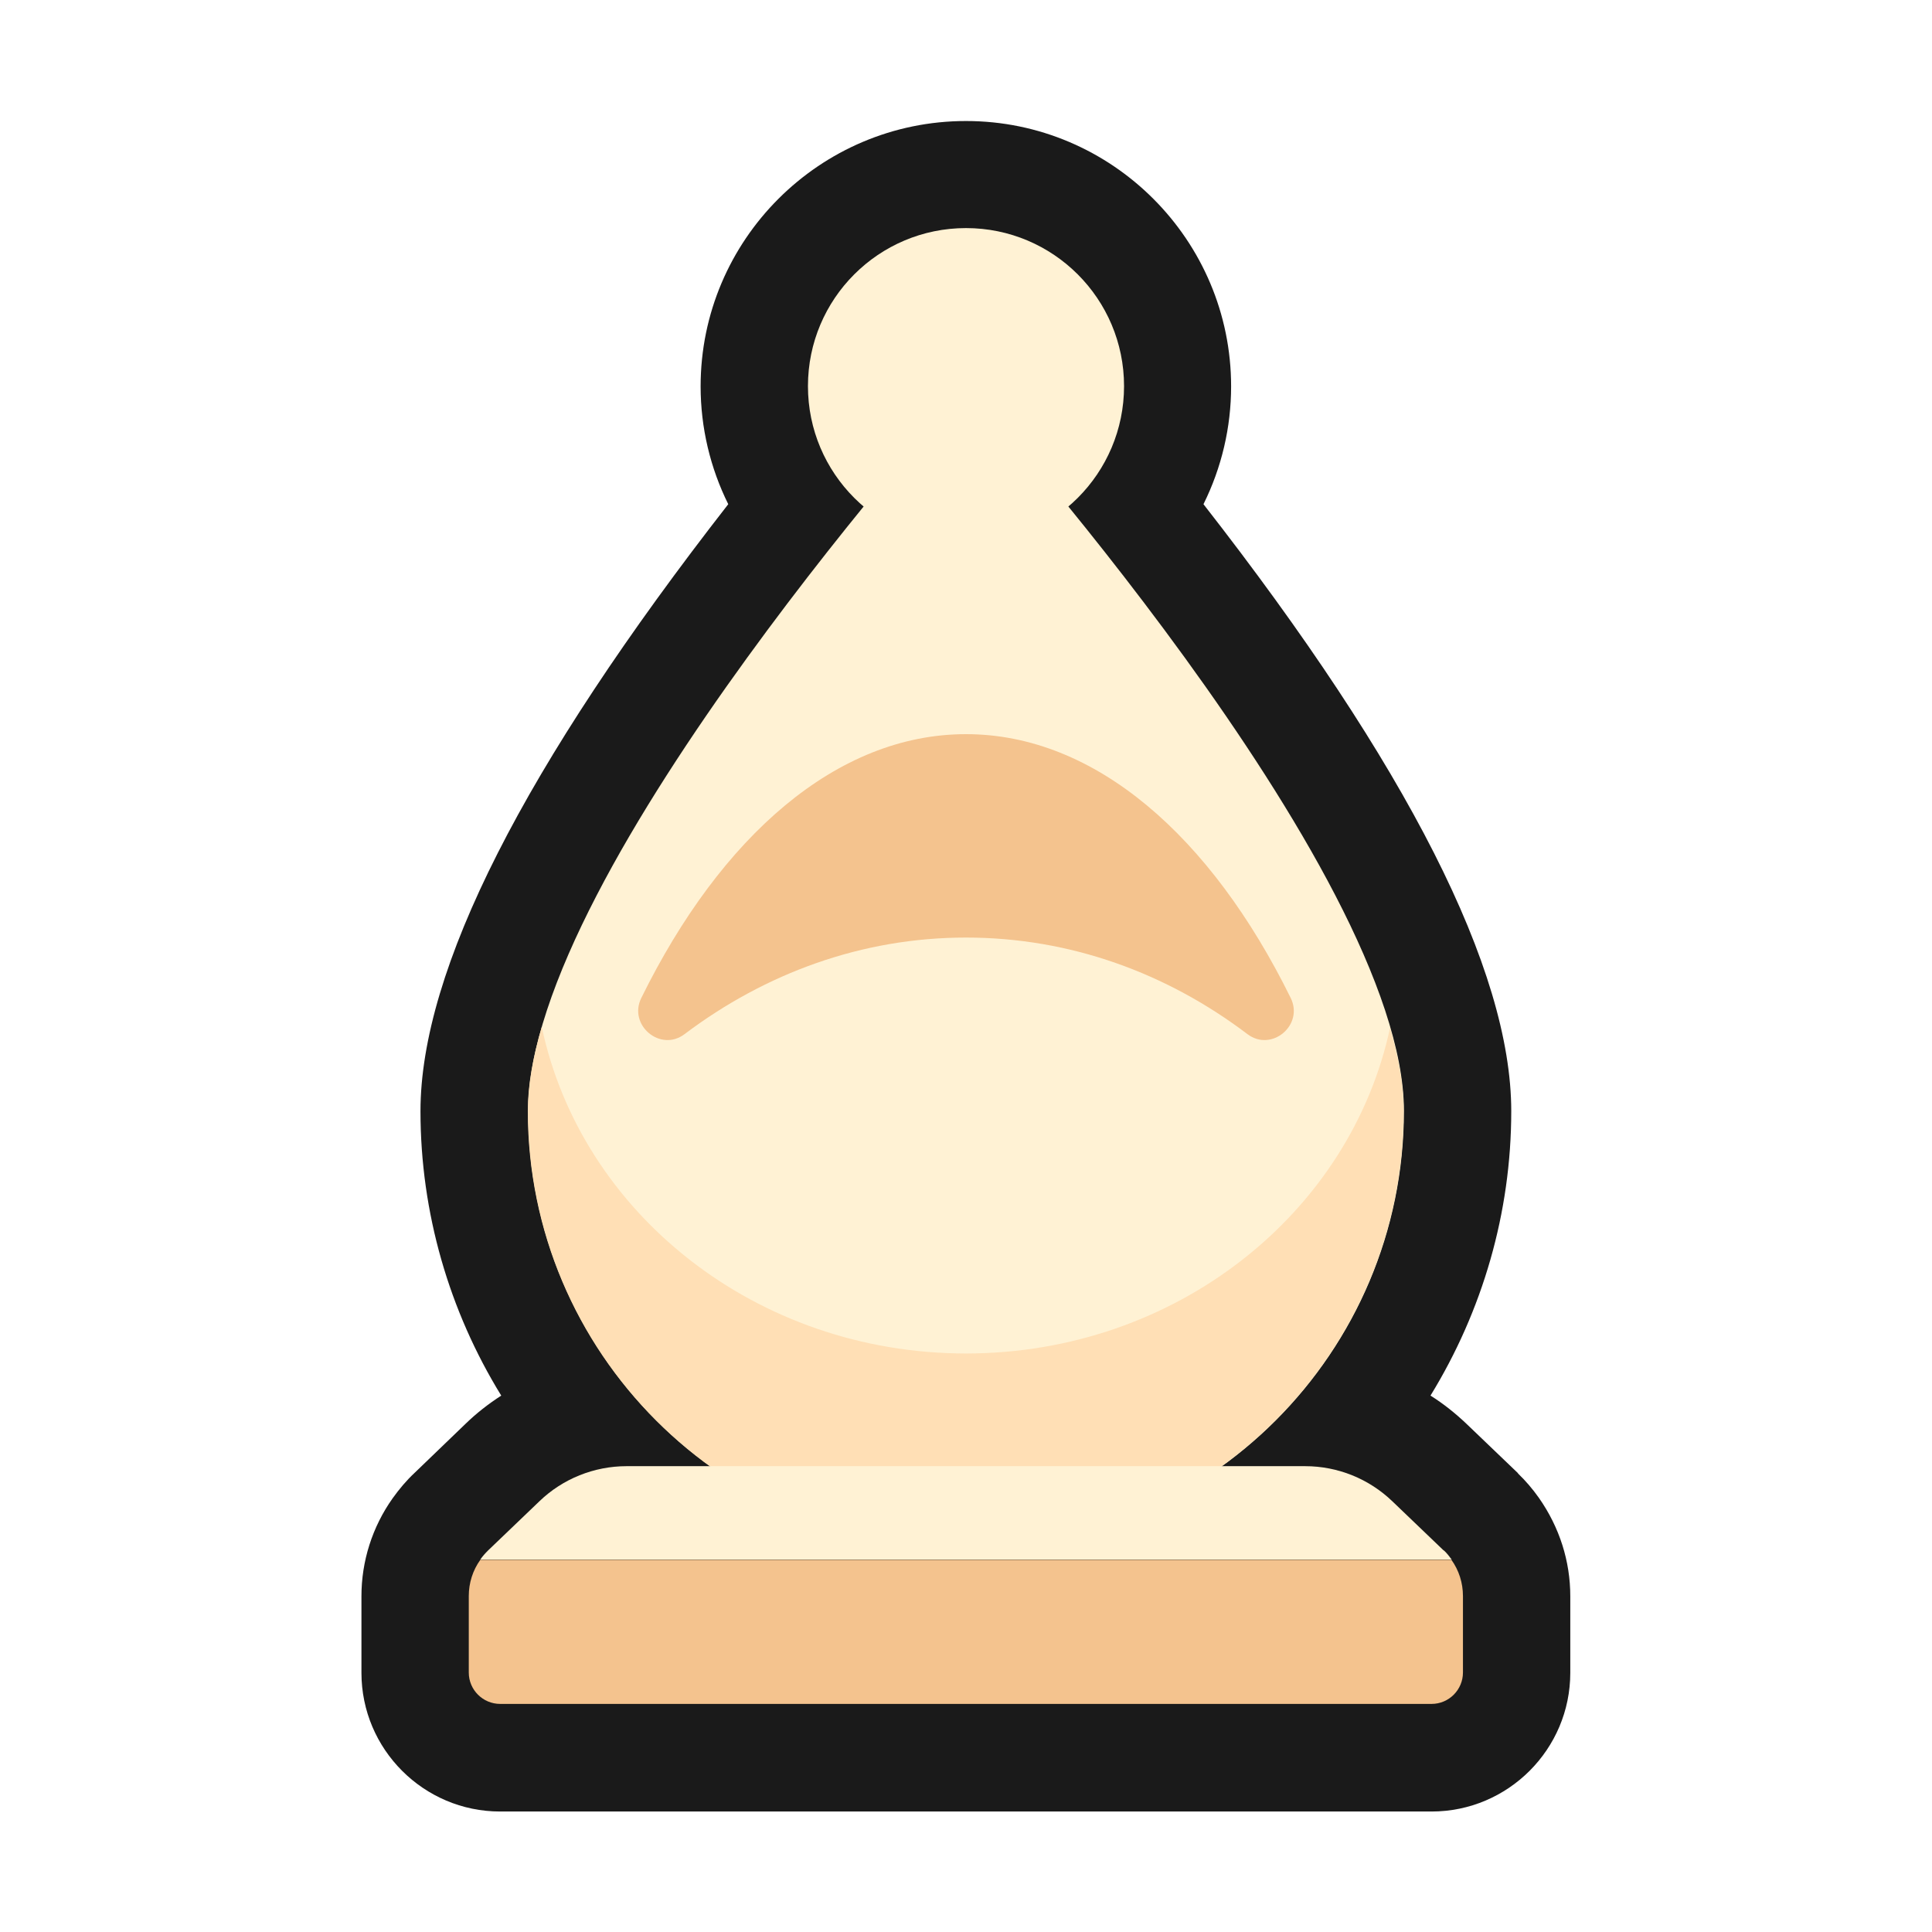
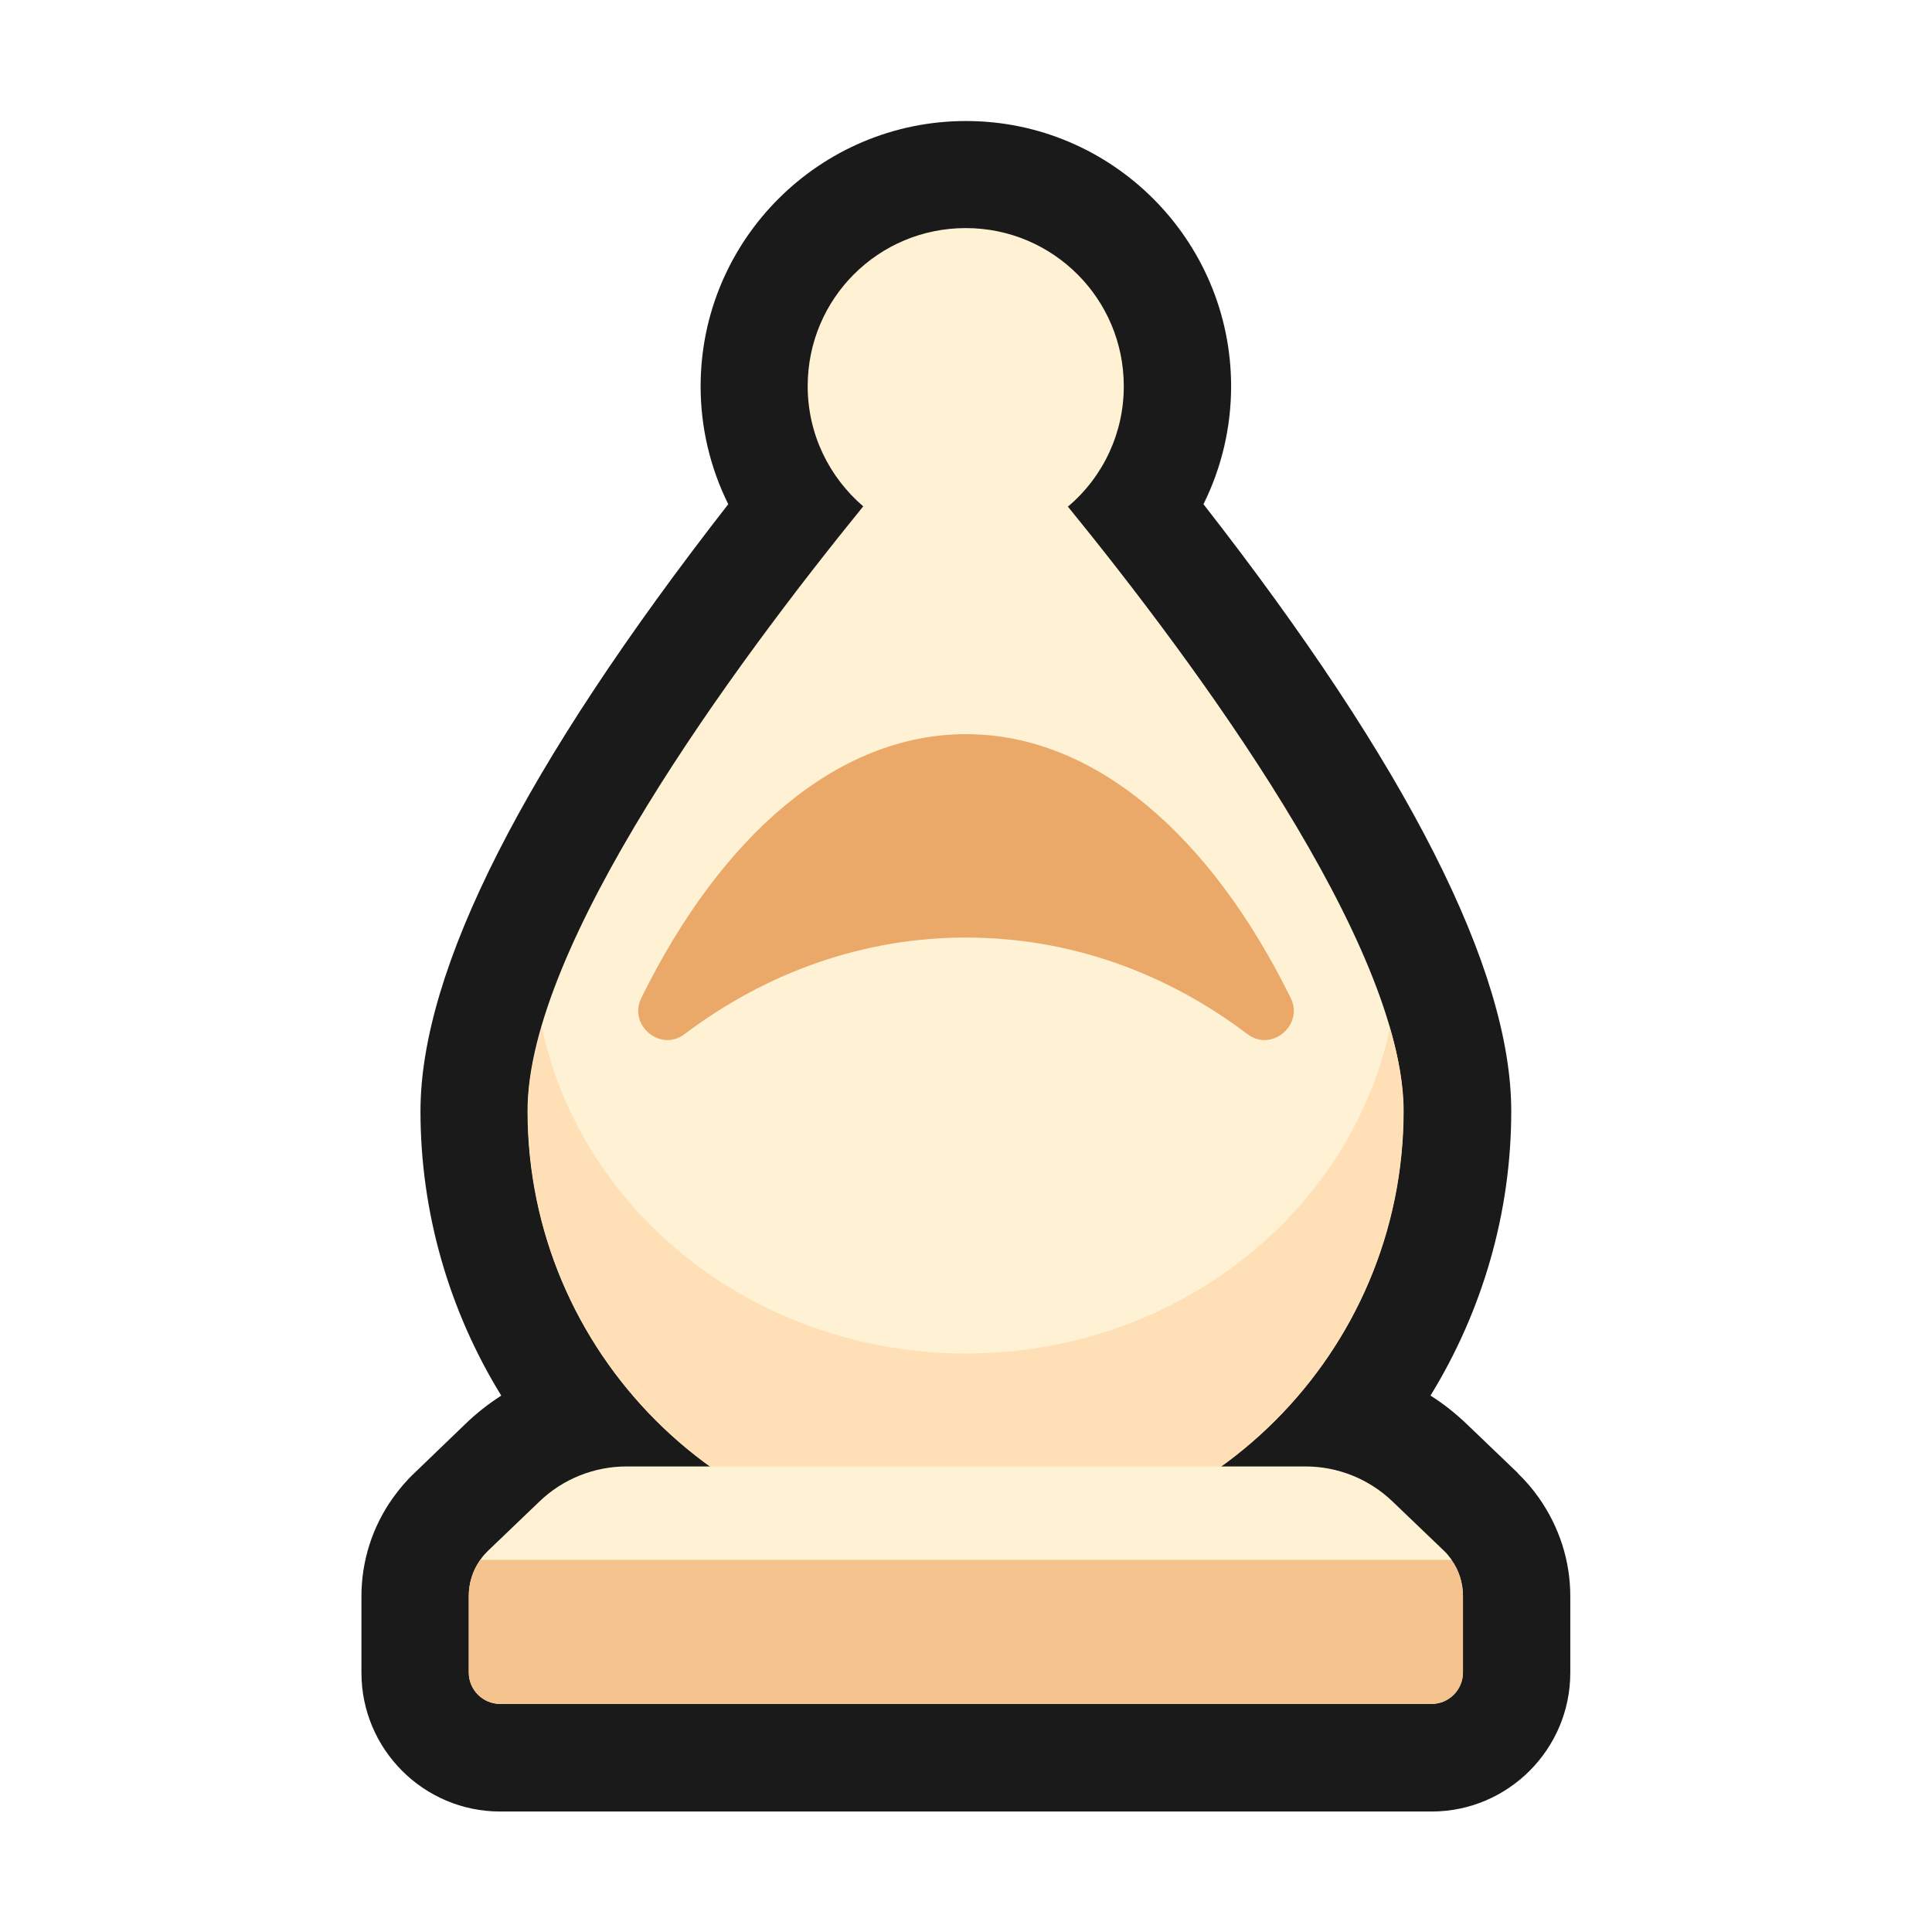
<svg xmlns="http://www.w3.org/2000/svg" id="Layer_2" data-name="Layer 2" viewBox="0 0 72 72">
  <defs>
-     <style>.cls-2{fill:#f4c38e}.cls-3{fill:#fff2d4}</style>
+     <style>.cls-4{fill:#fff2d4}</style>
  </defs>
-   <g id="Rough">
+   <g id="Lichess">
    <path d="m56.57 54.9-1.91-1.83c-.42-.4-.87-.76-1.35-1.06 1.94-3.16 3.01-6.82 3.01-10.6 0-5.26-3.86-12.87-11.47-22.62a9.873 9.873 0 0 0 1.03-4.39c0-5.45-4.43-9.89-9.88-9.89s-9.89 4.43-9.89 9.89c0 1.54.36 3.04 1.03 4.39-7.61 9.76-11.47 17.36-11.47 22.62 0 3.78 1.07 7.45 3.01 10.6-.48.31-.93.66-1.35 1.07l-1.88 1.81c-.3.28-.57.6-.82.95a6.307 6.307 0 0 0-1.16 3.65v2.85c0 2.85 2.32 5.17 5.17 5.17h34.71c2.85 0 5.17-2.32 5.17-5.17v-2.85c0-1.31-.4-2.57-1.17-3.67-.24-.34-.5-.64-.78-.91Z" style="fill:#1a1a1a" />
-     <path d="M19.68 41.4c0 9.01 7.31 16.32 16.32 16.32s16.32-7.31 16.32-16.32S36 14.39 36 14.39s-16.32 18-16.32 27.01Z" class="cls-3" />
+     <path d="M39.81 18.87a5.851 5.851 0 0 0 2.07-4.48c0-3.25-2.63-5.89-5.89-5.89s-5.89 2.63-5.89 5.89c0 1.8.81 3.4 2.07 4.48-4.82 5.93-12.51 16.35-12.51 22.53 0 9.01 7.31 16.32 16.32 16.32S52.3 50.41 52.3 41.4c0-6.19-7.69-16.61-12.51-22.53Z" class="cls-4" />
    <path d="M51.81 38.27C50.34 45.21 43.82 50.44 36 50.44s-14.34-5.23-15.81-12.17c-.33 1.12-.52 2.18-.52 3.13 0 9.01 7.31 16.32 16.32 16.32s16.32-7.31 16.32-16.32c0-.95-.19-2.01-.52-3.13Z" style="fill:#ffdfb5" />
-     <path d="m53.8 57.78-1.91-1.83a4.686 4.686 0 0 0-3.25-1.31H23.35c-1.21 0-2.38.47-3.25 1.31l-1.91 1.83c-.11.11-.21.22-.29.34h36.2c-.09-.12-.18-.24-.29-.34Z" class="cls-3" />
-     <path d="M17.47 62.33c0 .65.53 1.17 1.17 1.17h34.71c.65 0 1.17-.53 1.17-1.17v-2.85c0-.49-.15-.96-.43-1.35H17.9c-.28.39-.43.86-.43 1.35v2.85Z" class="cls-2" />
-     <circle cx="36" cy="14.39" r="5.89" class="cls-3" />
-     <path d="M36 34.94c3.88 0 7.48 1.32 10.49 3.6.9.68 2.11-.34 1.61-1.35-2.97-6.03-7.29-9.83-12.1-9.83s-9.13 3.8-12.1 9.83c-.5 1.01.71 2.03 1.61 1.35 3.01-2.27 6.61-3.6 10.49-3.6Z" class="cls-2" />
+     <path d="M54.1 58.13c-.09-.12-.18-.24-.29-.34l-1.91-1.83a4.686 4.686 0 0 0-3.25-1.31h-25.3c-1.21 0-2.38.47-3.25 1.31l-1.91 1.83c-.11.11-.21.22-.29.34-.28.39-.43.86-.43 1.35v2.85c0 .65.53 1.17 1.17 1.17h34.71c.65 0 1.17-.53 1.17-1.17v-2.85c0-.49-.15-.96-.43-1.35Z" class="cls-4" />
+     <path d="M36 34.94c3.88 0 7.48 1.32 10.49 3.6.9.68 2.11-.34 1.61-1.35-2.97-6.03-7.29-9.83-12.1-9.83s-9.13 3.8-12.1 9.83c-.5 1.01.71 2.03 1.61 1.35 3.01-2.27 6.61-3.6 10.49-3.6Z" style="fill:#eba969" />
+     <path d="M17.47 62.33c0 .65.53 1.17 1.17 1.17h34.71c.65 0 1.17-.53 1.17-1.17v-2.85c0-.49-.15-.96-.43-1.35H17.9c-.28.39-.43.86-.43 1.35v2.85Z" style="fill:#f4c38e" />
  </g>
</svg>
